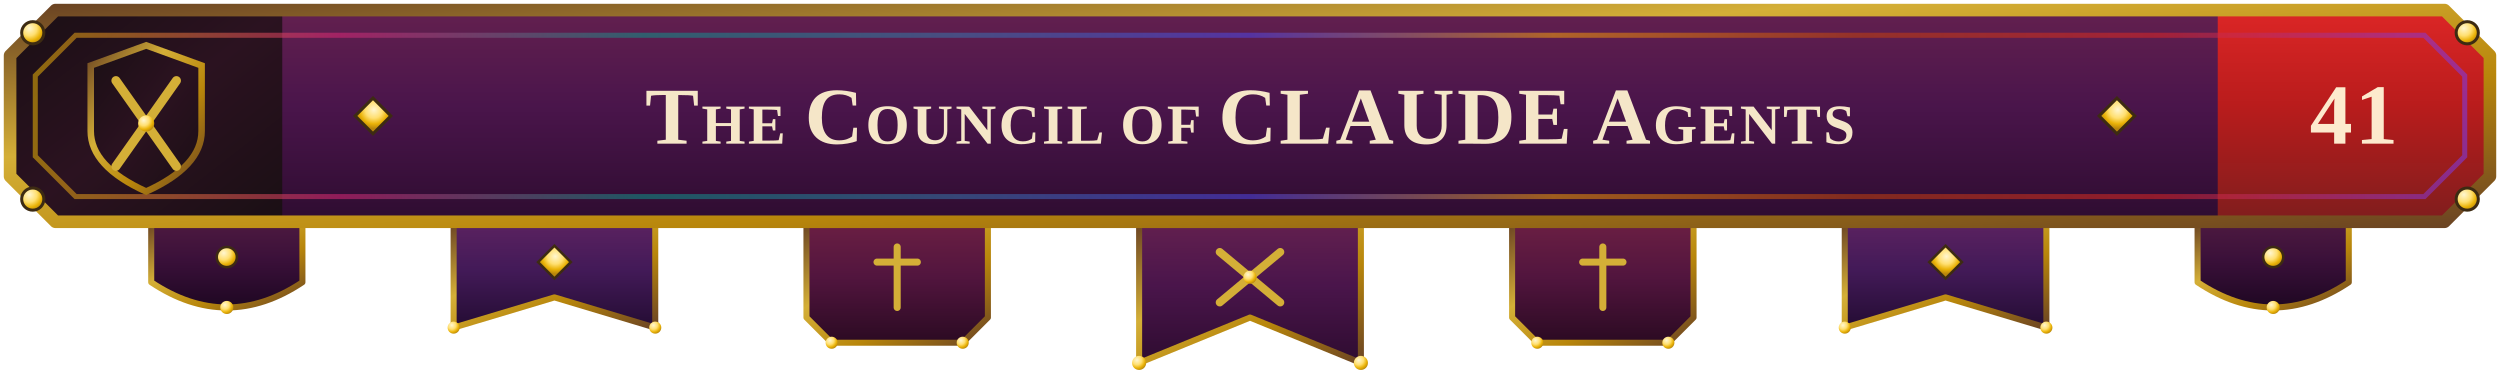
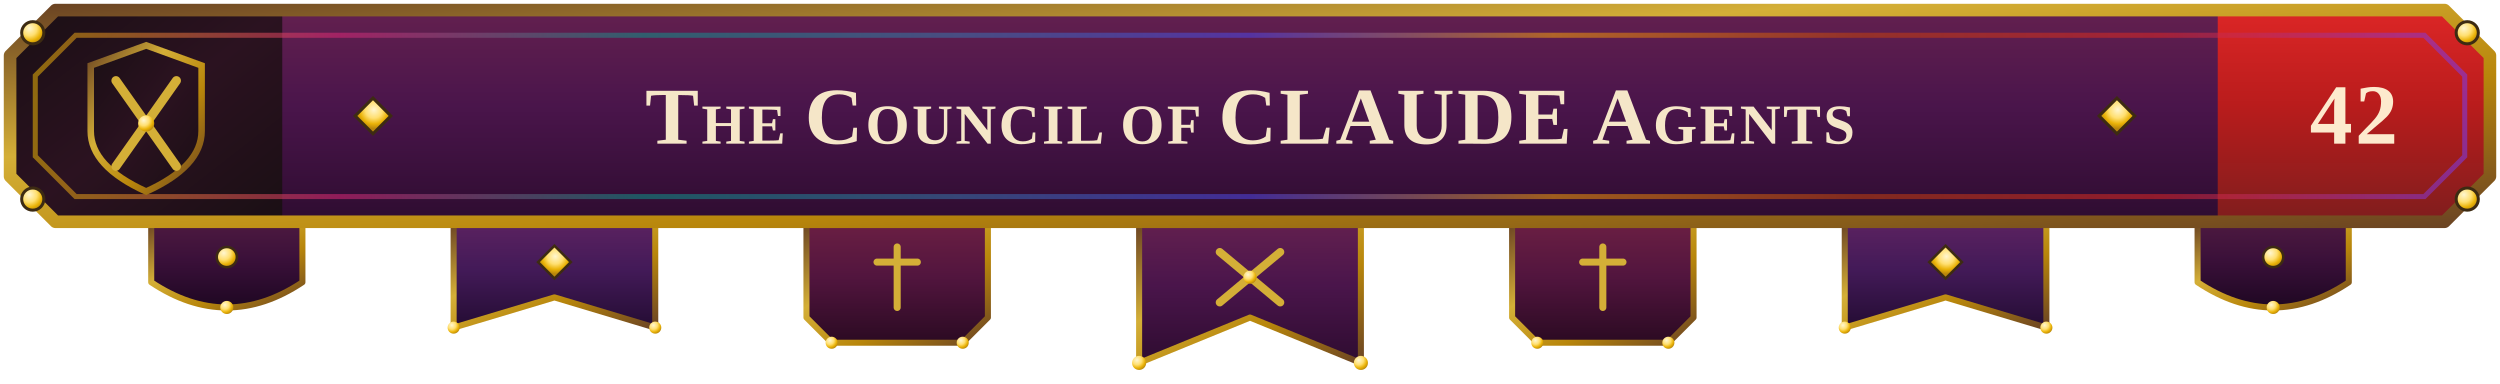
- <svg xmlns="http://www.w3.org/2000/svg" width="372" height="57" viewBox="0 0 496 76" role="img" aria-label="The Council of CLAUDE Agents: 41">
+ <svg xmlns="http://www.w3.org/2000/svg" width="372" height="57" viewBox="0 0 496 76" role="img" aria-label="The Council of CLAUDE Agents: 42">
  <defs>
    <linearGradient id="bdgBgGrad" x1="0%" y1="0%" x2="100%" y2="100%">
      <stop offset="0%" stop-color="#1a0f14" />
      <stop offset="50%" stop-color="#2b1220" />
      <stop offset="100%" stop-color="#1a0f14" />
    </linearGradient>
    <linearGradient id="bdgBronzeGrad" x1="0%" y1="0%" x2="100%" y2="100%">
      <stop offset="0%" stop-color="#6b4423" />
      <stop offset="35%" stop-color="#d4af37" />
      <stop offset="65%" stop-color="#b8860b" />
      <stop offset="100%" stop-color="#6b4423" />
    </linearGradient>
    <linearGradient id="bdgCouncilGrad" x1="0%" y1="0%" x2="100%" y2="0%">
      <stop offset="0%" stop-color="#eab308" />
      <stop offset="12.5%" stop-color="#db2777" />
      <stop offset="25%" stop-color="#0d9488" />
      <stop offset="37.5%" stop-color="#3776ab" />
      <stop offset="50%" stop-color="#4f46e5" />
      <stop offset="62.5%" stop-color="#f59e0b" />
      <stop offset="75%" stop-color="#c2410c" />
      <stop offset="87.5%" stop-color="#dc2626" />
      <stop offset="100%" stop-color="#7c3aed" />
    </linearGradient>
    <linearGradient id="bdgPlumGrad" x1="0%" y1="0%" x2="0%" y2="100%">
      <stop offset="0%" stop-color="#63204f" />
      <stop offset="45%" stop-color="#4a154b" />
      <stop offset="100%" stop-color="#2e0c30" />
    </linearGradient>
    <linearGradient id="bdgCountGrad" x1="0%" y1="0%" x2="0%" y2="100%">
      <stop offset="0%" stop-color="#dc2626" />
      <stop offset="45%" stop-color="#b91c1c" />
      <stop offset="100%" stop-color="#7f1d1d" />
    </linearGradient>
    <radialGradient id="bdgGemGrad" cx="35%" cy="30%" r="75%">
      <stop offset="0%" stop-color="#fff6d0" />
      <stop offset="45%" stop-color="#ffdf70" />
      <stop offset="75%" stop-color="#eab308" />
      <stop offset="100%" stop-color="#b8860b" />
    </radialGradient>
    <linearGradient id="penPlumDeep" x1="0%" y1="0%" x2="0%" y2="100%">
      <stop offset="0%" stop-color="#4e1a40" />
      <stop offset="45%" stop-color="#3a1039" />
      <stop offset="100%" stop-color="#1e0722" />
    </linearGradient>
    <linearGradient id="penPlumWarm" x1="0%" y1="0%" x2="0%" y2="100%">
      <stop offset="0%" stop-color="#6b1f43" />
      <stop offset="45%" stop-color="#52153e" />
      <stop offset="100%" stop-color="#2b0a22" />
    </linearGradient>
    <linearGradient id="penPlumCool" x1="0%" y1="0%" x2="0%" y2="100%">
      <stop offset="0%" stop-color="#5b2260" />
      <stop offset="45%" stop-color="#431a58" />
      <stop offset="100%" stop-color="#240c33" />
    </linearGradient>
  </defs>
  <path d="M 11 2 L 485 2 L 494 11 L 494 35 L 485 44 L 11 44 L 2 35 L 2 11 Z" fill="url(#bdgPlumGrad)" />
  <path d="M 11 2 L 56 2 L 56 44 L 11 44 L 2 35 L 2 11 Z" fill="url(#bdgBgGrad)" />
  <line x1="56" y1="3" x2="56" y2="43" stroke="url(#bdgBronzeGrad)" stroke-width="1.5" />
  <path d="M 440 2 L 485 2 L 494 11 L 494 35 L 485 44 L 440 44 Z" fill="url(#bdgCountGrad)" />
  <line x1="440" y1="3" x2="440" y2="43" stroke="url(#bdgBronzeGrad)" stroke-width="1.5" />
  <path d="M 15 7 L 481 7 L 489 15 L 489 31 L 481 39 L 15 39 L 7 31 L 7 15 Z" fill="none" stroke="url(#bdgCouncilGrad)" stroke-width="1" opacity="0.55" />
  <g stroke="url(#bdgBronzeGrad)" stroke-width="1.2" stroke-linejoin="round">
    <path d="M 30 44 L 60 44 L 60 56 Q 45 66 30 56 Z" fill="url(#penPlumDeep)" />
    <path d="M 90 44 L 130 44 L 130 65 L 110 59 L 90 65 Z" fill="url(#penPlumCool)" />
    <path d="M 160 44 L 196 44 L 196 63 L 191 68 L 165 68 L 160 63 Z" fill="url(#penPlumWarm)" />
    <path d="M 226 44 L 270 44 L 270 72 L 248 63 L 226 72 Z" fill="url(#bdgPlumGrad)" />
    <path d="M 300 44 L 336 44 L 336 63 L 331 68 L 305 68 L 300 63 Z" fill="url(#penPlumWarm)" />
    <path d="M 366 44 L 406 44 L 406 65 L 386 59 L 366 65 Z" fill="url(#penPlumCool)" />
    <path d="M 436 44 L 466 44 L 466 56 Q 451 66 436 56 Z" fill="url(#penPlumDeep)" />
  </g>
  <g fill="url(#bdgGemGrad)">
    <circle cx="45" cy="61" r="1.3" />
    <circle cx="451" cy="61" r="1.3" />
    <circle cx="90" cy="65" r="1.2" />
    <circle cx="130" cy="65" r="1.2" />
    <circle cx="366" cy="65" r="1.2" />
    <circle cx="406" cy="65" r="1.2" />
    <circle cx="165" cy="68" r="1.2" />
    <circle cx="191" cy="68" r="1.2" />
    <circle cx="305" cy="68" r="1.2" />
    <circle cx="331" cy="68" r="1.2" />
    <circle cx="226" cy="72" r="1.4" />
    <circle cx="270" cy="72" r="1.4" />
  </g>
  <g fill="url(#bdgGemGrad)" stroke="#3d2b12" stroke-width="0.5">
    <circle cx="45" cy="51" r="2" />
    <circle cx="451" cy="51" r="2" />
    <rect width="4.6" height="4.6" transform="translate(110,52) rotate(45) translate(-2.3,-2.3)" />
    <rect width="4.6" height="4.6" transform="translate(386,52) rotate(45) translate(-2.3,-2.3)" />
  </g>
  <g stroke="#d4af37" stroke-width="1.4" stroke-linecap="round">
    <line x1="178" y1="49" x2="178" y2="61" />
    <line x1="174" y1="52" x2="182" y2="52" />
    <line x1="318" y1="49" x2="318" y2="61" />
    <line x1="314" y1="52" x2="322" y2="52" />
  </g>
  <path d="M 242 50 L 254 60 M 254 50 L 242 60" stroke="#d4af37" stroke-width="1.6" stroke-linecap="round" />
  <circle cx="248" cy="55" r="1.3" fill="url(#bdgGemGrad)" />
  <path d="M 11 2 L 485 2 L 494 11 L 494 35 L 485 44 L 11 44 L 2 35 L 2 11 Z" fill="none" stroke="url(#bdgBronzeGrad)" stroke-width="2.5" stroke-linejoin="round" />
  <path d="M 29 9 L 40 13 L 40 26 Q 40 33 29 38 Q 18 33 18 26 L 18 13 Z" fill="url(#bdgBgGrad)" stroke="url(#bdgBronzeGrad)" stroke-width="1.3" />
  <path d="M 23 16 L 35 33 M 35 16 L 23 33" stroke="#d4af37" stroke-width="1.8" stroke-linecap="round" />
  <circle cx="29" cy="24.5" r="1.6" fill="url(#bdgGemGrad)" />
  <rect width="5" height="5" fill="url(#bdgGemGrad)" stroke="#3d2b12" stroke-width="0.6" transform="translate(74,23) rotate(45) translate(-2.5,-2.5)" />
  <rect width="5" height="5" fill="url(#bdgGemGrad)" stroke="#3d2b12" stroke-width="0.6" transform="translate(420,23) rotate(45) translate(-2.5,-2.5)" />
  <g fill="url(#bdgGemGrad)" stroke="#3d2b12" stroke-width="0.6">
    <circle cx="6.5" cy="6.5" r="2.2" />
    <circle cx="489.5" cy="6.5" r="2.2" />
    <circle cx="489.5" cy="39.5" r="2.2" />
    <circle cx="6.5" cy="39.5" r="2.2" />
  </g>
  <text x="248" y="28.5" text-anchor="middle" fill="#f5e6c8" font-family="Cinzel, Georgia, 'Times New Roman', serif" font-size="16" font-weight="700" letter-spacing="0.5" style="font-variant: small-caps">The Council of CLAUDE Agents</text>
-   <text x="467" y="28.5" text-anchor="middle" fill="#fdeacd" font-family="Cinzel, Georgia, 'Times New Roman', serif" font-size="17" font-weight="700" letter-spacing="0.5">41</text>
+   <text x="467" y="28.5" text-anchor="middle" fill="#fdeacd" font-family="Cinzel, Georgia, 'Times New Roman', serif" font-size="17" font-weight="700" letter-spacing="0.5">42</text>
</svg>
